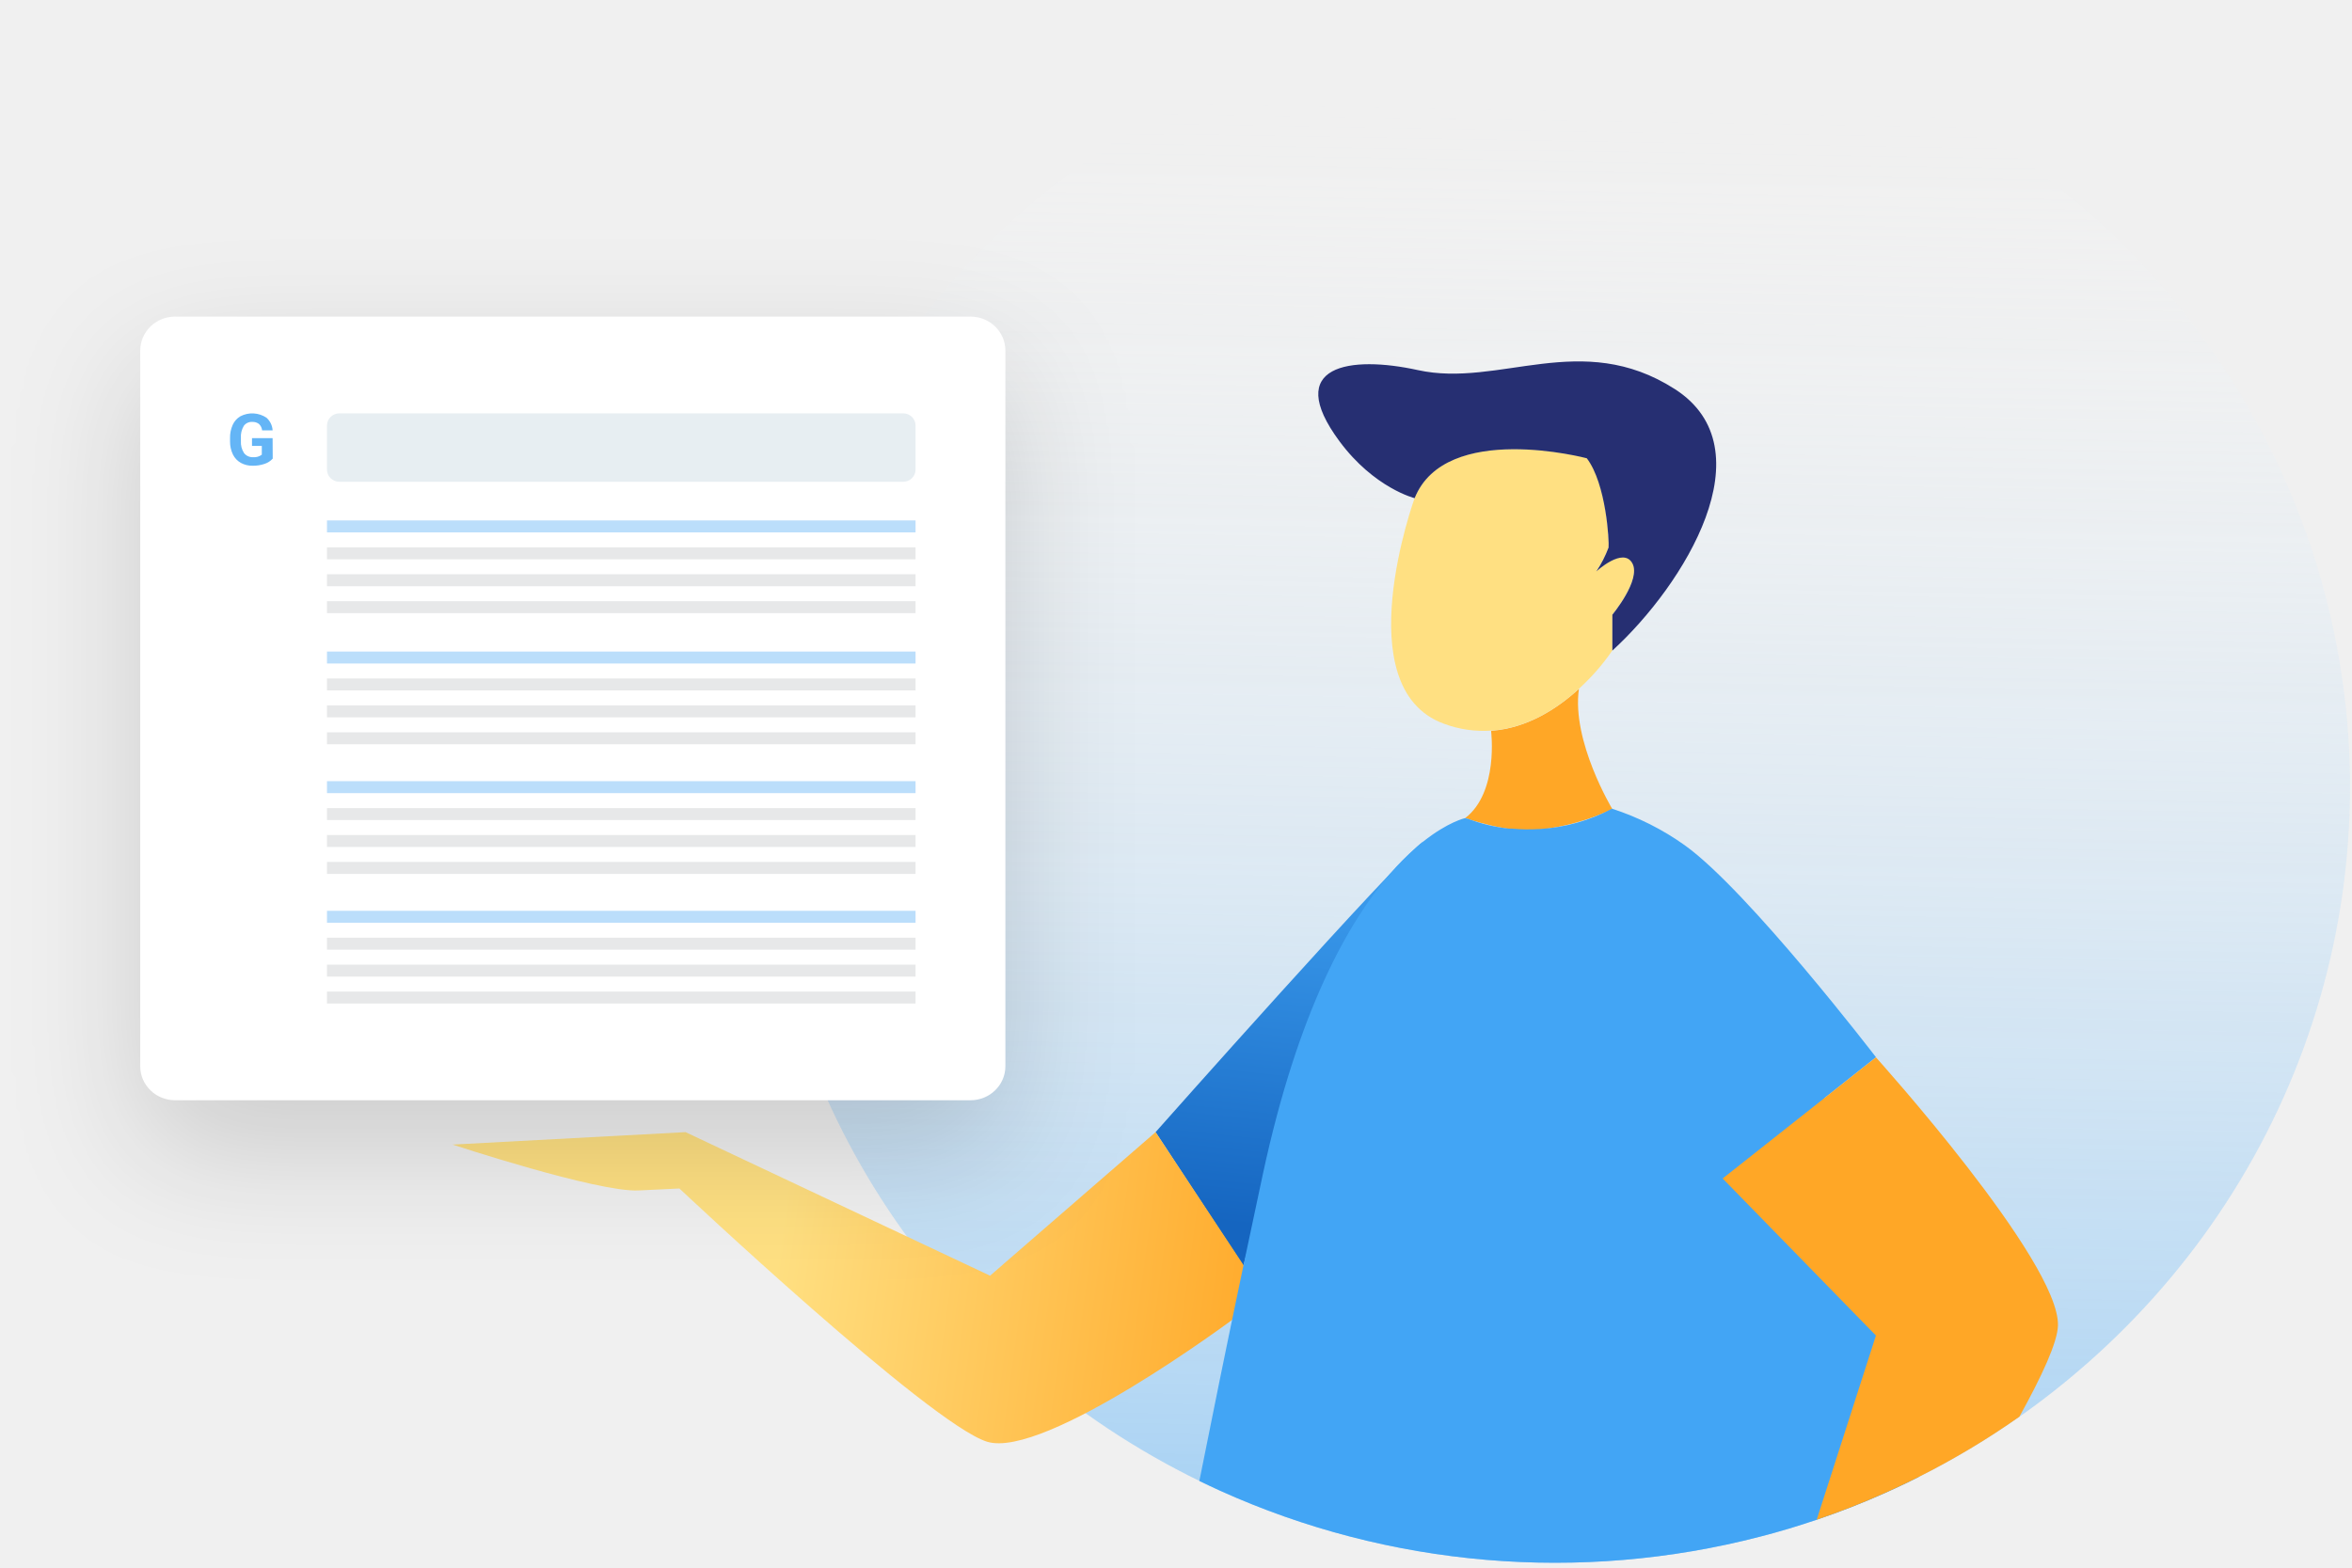
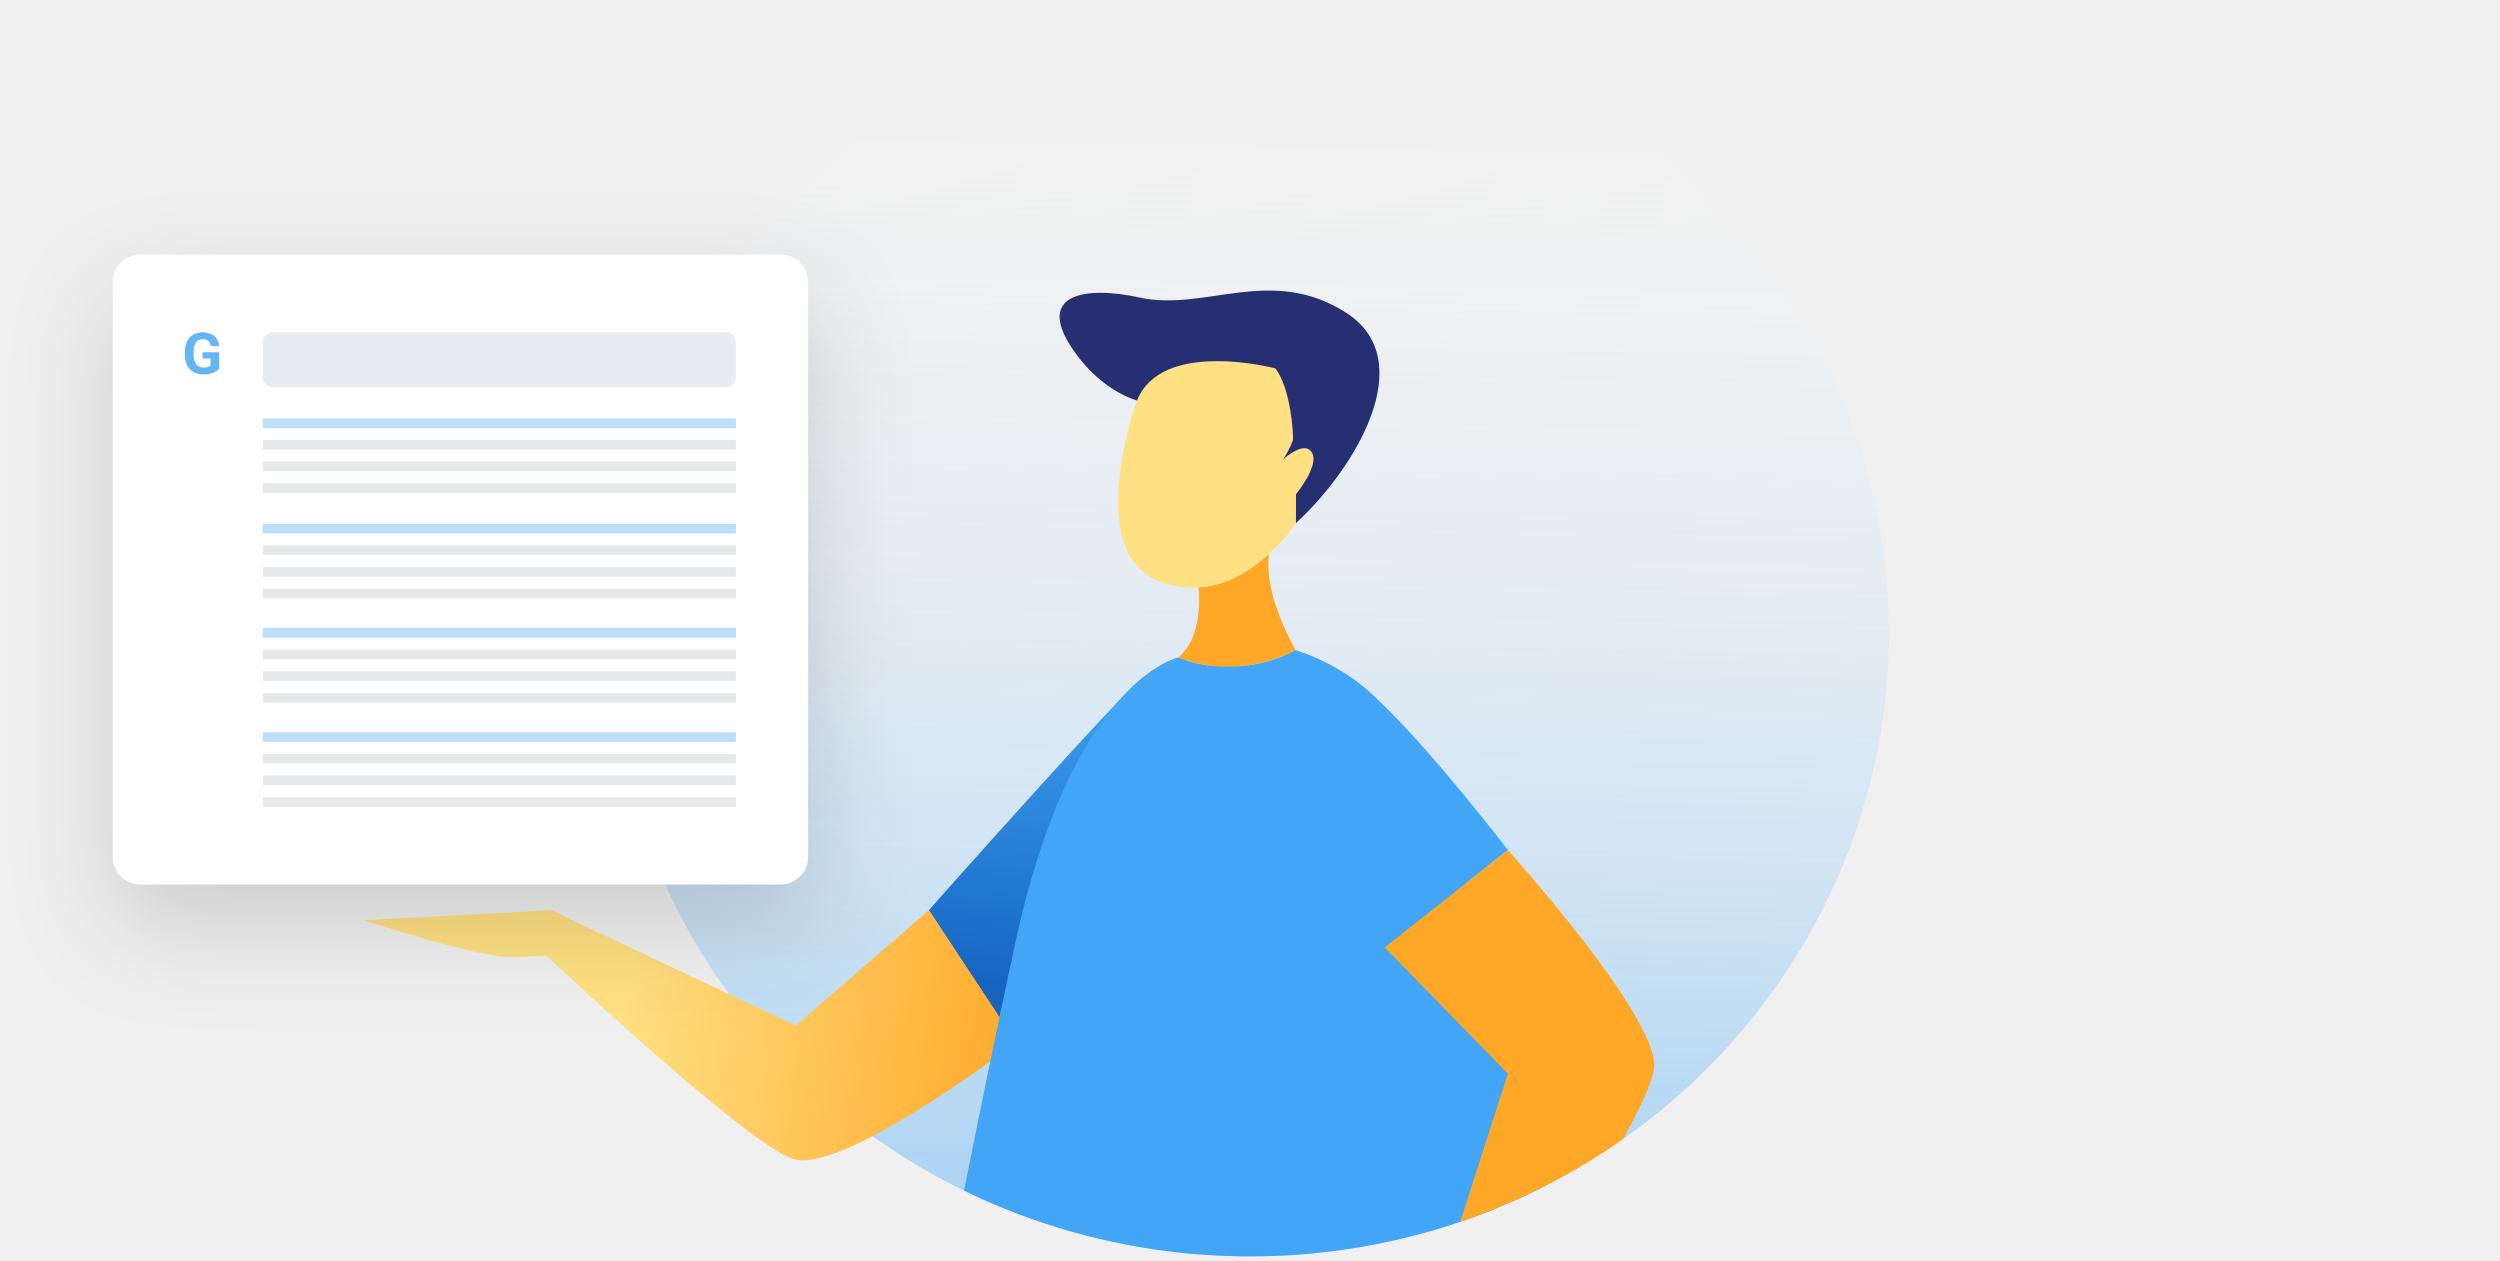
- <svg xmlns="http://www.w3.org/2000/svg" width="183" height="122" viewBox="0 0 183 122" fill="none">
-   <path d="M182.848 61.258C182.842 72.35 179.707 83.227 173.786 92.697C167.866 102.166 159.389 109.862 149.284 114.942C148.692 115.244 148.091 115.533 147.486 115.812C147.214 115.943 146.946 116.064 146.67 116.185C144.943 116.958 143.172 117.651 141.356 118.266C139.924 118.754 138.455 119.197 136.972 119.578C122.959 123.22 108.083 121.957 94.926 116.008C94.387 115.761 93.848 115.51 93.318 115.249C83.468 110.44 75.111 103.152 69.113 94.138C63.114 85.123 59.691 74.709 59.196 63.971C58.702 53.233 61.155 42.562 66.301 33.058C71.447 23.555 79.1 15.565 88.469 9.914C97.839 4.263 108.584 1.156 119.596 0.913C130.607 0.671 141.485 3.302 151.106 8.535C160.727 13.768 168.742 21.413 174.322 30.68C179.902 39.947 182.846 50.5 182.848 61.248V61.258Z" fill="url(#paint0_linear)" />
-   <path d="M96.743 98.518L89.912 88.104C89.912 88.104 108.836 66.755 110.73 65.494C110.73 65.494 101.184 81.121 96.743 98.518Z" fill="url(#paint1_linear)" />
-   <path d="M89.912 88.104L77.032 99.277L53.338 88.104L35.211 89.073C35.211 89.073 46.502 92.797 49.679 92.643L52.861 92.49C52.861 92.49 72.319 110.799 76.794 112.195C81.268 113.592 95.966 102.643 95.966 102.643L96.82 98.551L89.912 88.104Z" fill="url(#paint2_linear)" />
-   <path d="M125.451 62.966C123.661 63.812 121.737 64.353 119.76 64.567C117.475 64.903 114.002 63.664 114.002 63.664C116.626 61.649 116.016 56.896 116.016 56.896L116.073 56.868C118.873 56.658 121.215 55.108 122.851 53.609C122.26 57.678 125.451 62.966 125.451 62.966Z" fill="url(#paint3_linear)" />
-   <path d="M125.451 47.827V50.62C124.706 51.706 123.835 52.704 122.856 53.595C121.22 55.099 118.878 56.649 116.078 56.854C114.806 56.949 113.528 56.766 112.338 56.319C104.705 53.525 110.072 38.745 110.072 38.745C112.495 32.73 123.467 35.64 123.467 35.64C124.936 37.348 125.218 42.12 125.16 42.586C124.916 43.24 124.596 43.864 124.206 44.448C124.206 44.448 126.291 42.53 127.006 43.805C127.722 45.081 125.451 47.827 125.451 47.827Z" fill="url(#paint4_linear)" />
-   <path d="M125.451 50.63V47.837C125.451 47.837 127.717 45.113 127.002 43.828C126.286 42.544 124.202 44.471 124.202 44.471C124.591 43.888 124.911 43.263 125.156 42.609C125.213 42.143 124.974 37.642 123.462 35.663C123.462 35.663 112.49 32.754 110.067 38.768C110.067 38.768 106.928 37.991 104.223 34.346C99.801 28.382 105.082 27.652 110.315 28.801C116.664 30.198 123.028 25.617 130.303 30.273C137.578 34.928 131.056 45.509 125.451 50.63Z" fill="#262F72" />
+ <svg xmlns="http://www.w3.org/2000/svg" width="242" height="122" fill="none">
+   <path d="M182.848 61.258c-.006 11.092-3.141 21.97-9.062 31.439-5.92 9.469-14.397 17.165-24.502 22.245-.592.302-1.193.591-1.798.87a60.49 60.49 0 01-6.13 2.454 59.616 59.616 0 01-4.384 1.312c-14.013 3.642-28.889 2.379-42.046-3.57a63.026 63.026 0 01-1.608-.759c-9.85-4.809-18.207-12.097-24.205-21.111-6-9.015-9.422-19.43-9.917-30.167-.494-10.738 1.959-21.41 7.105-30.913 5.146-9.503 12.8-17.493 22.168-23.144 9.37-5.651 20.115-8.758 31.127-9 11.011-.243 21.889 2.388 31.51 7.62 9.621 5.234 17.636 12.879 23.216 22.146 5.58 9.267 8.524 19.82 8.526 30.568v.01z" fill="url(#paint0_linear)" />
+   <path d="M96.743 98.518l-6.83-10.414s18.923-21.349 20.817-22.61c0 0-9.546 15.627-13.987 33.024z" fill="url(#paint1_linear)" />
+   <path d="M89.912 88.104l-12.88 11.173-23.694-11.173-18.127.969s11.291 3.724 14.468 3.57l3.182-.153s19.458 18.309 23.933 19.705c4.474 1.397 19.172-9.552 19.172-9.552l.854-4.092-6.908-10.447z" fill="url(#paint2_linear)" />
+   <path d="M125.451 62.966a17.812 17.812 0 01-5.691 1.601c-2.285.336-5.758-.903-5.758-.903 2.624-2.015 2.014-6.768 2.014-6.768l.057-.028c2.8-.21 5.142-1.76 6.778-3.259-.591 4.069 2.6 9.357 2.6 9.357z" fill="url(#paint3_linear)" />
+   <path d="M125.451 47.827v2.794a17.166 17.166 0 01-2.595 2.974c-1.636 1.504-3.978 3.054-6.778 3.259a8.78 8.78 0 01-3.74-.535c-7.633-2.794-2.266-17.574-2.266-17.574 2.423-6.015 13.395-3.105 13.395-3.105 1.469 1.708 1.751 6.48 1.693 6.946a9.027 9.027 0 01-.954 1.862s2.085-1.918 2.8-.643c.716 1.276-1.555 4.022-1.555 4.022z" fill="url(#paint4_linear)" />
+   <path d="M125.451 50.63v-2.793s2.266-2.724 1.551-4.009c-.716-1.284-2.8.643-2.8.643a9.127 9.127 0 00.954-1.862c.057-.466-.182-4.967-1.694-6.946 0 0-10.972-2.91-13.395 3.105 0 0-3.139-.777-5.844-4.422-4.422-5.964.859-6.694 6.092-5.545 6.349 1.397 12.713-3.184 19.988 1.472 7.275 4.655.753 15.236-4.852 20.357z" fill="#262F72" />
  <g filter="url(#filter0_d)">
-     <path d="M75.515 24.64H13.62C12.124 24.64 10.911 25.823 10.911 27.284V82.979C10.911 84.439 12.124 85.623 13.62 85.623H75.515C77.012 85.623 78.225 84.439 78.225 82.979V27.284C78.225 25.823 77.012 24.64 75.515 24.64Z" fill="white" />
+     <path d="M75.515 24.64H13.62c-1.496 0-2.71 1.183-2.71 2.644v55.695c0 1.46 1.214 2.644 2.71 2.644h61.895c1.497 0 2.71-1.184 2.71-2.644V27.284c0-1.46-1.213-2.644-2.71-2.644z" fill="#fff" />
  </g>
-   <path d="M21.219 35.691C21.047 35.881 20.827 36.022 20.58 36.101C20.286 36.2 19.976 36.249 19.664 36.245C19.341 36.252 19.021 36.175 18.739 36.022C18.471 35.87 18.256 35.643 18.123 35.37C17.972 35.056 17.895 34.712 17.899 34.364V34.094C17.89 33.741 17.96 33.39 18.104 33.066C18.228 32.79 18.434 32.558 18.696 32.4C19.012 32.233 19.37 32.154 19.73 32.173C20.089 32.192 20.436 32.307 20.733 32.507C21.017 32.761 21.189 33.114 21.21 33.489H20.394C20.376 33.299 20.288 33.123 20.146 32.991C19.996 32.879 19.81 32.823 19.621 32.833C19.494 32.826 19.367 32.851 19.253 32.906C19.138 32.96 19.04 33.042 18.968 33.145C18.8 33.427 18.722 33.751 18.744 34.076V34.327C18.723 34.655 18.808 34.98 18.987 35.258C19.069 35.364 19.177 35.449 19.301 35.505C19.425 35.561 19.561 35.587 19.698 35.579C19.939 35.6 20.18 35.53 20.37 35.384V34.7H19.607V34.099H21.21L21.219 35.691Z" fill="#64B5F6" />
-   <path d="M70.268 32.167H26.41C25.875 32.167 25.441 32.59 25.441 33.112V36.548C25.441 37.07 25.875 37.493 26.41 37.493H70.268C70.803 37.493 71.236 37.07 71.236 36.548V33.112C71.236 32.59 70.803 32.167 70.268 32.167Z" fill="#E7EEF2" />
-   <path d="M71.236 40.5H25.441V41.431H71.236V40.5Z" fill="#BBDEFB" />
-   <path d="M71.236 42.595H25.441V43.526H71.236V42.595Z" fill="#E7E8E9" />
-   <path d="M71.236 44.69H25.441V45.621H71.236V44.69Z" fill="#E7E8E9" />
-   <path d="M71.236 46.785H25.441V47.716H71.236V46.785Z" fill="#E7E8E9" />
-   <path d="M71.236 50.704H25.441V51.635H71.236V50.704Z" fill="#BBDEFB" />
-   <path d="M71.236 52.799H25.441V53.73H71.236V52.799Z" fill="#E7E8E9" />
-   <path d="M71.236 54.894H25.441V55.825H71.236V54.894Z" fill="#E7E8E9" />
-   <path d="M71.236 56.989H25.441V57.92H71.236V56.989Z" fill="#E7E8E9" />
-   <path d="M71.236 60.792H25.441V61.723H71.236V60.792Z" fill="#BBDEFB" />
-   <path d="M71.236 62.887H25.441V63.818H71.236V62.887Z" fill="#E7E8E9" />
-   <path d="M71.236 64.982H25.441V65.913H71.236V64.982Z" fill="#E7E8E9" />
-   <path d="M71.236 67.077H25.441V68.008H71.236V67.077Z" fill="#E7E8E9" />
-   <path d="M71.236 70.88H25.441V71.811H71.236V70.88Z" fill="#BBDEFB" />
-   <path d="M71.236 72.975H25.441V73.906H71.236V72.975Z" fill="#E7E8E9" />
-   <path d="M71.236 75.07H25.441V76.001H71.236V75.07Z" fill="#E7E8E9" />
-   <path d="M71.236 77.165H25.441V78.096H71.236V77.165Z" fill="#E7E8E9" />
-   <path d="M141.952 85.456C145.215 94.934 147.633 105.906 149.284 114.942C148.692 115.244 148.091 115.533 147.486 115.812C147.214 115.943 146.947 116.064 146.67 116.185C144.943 116.958 143.172 117.651 141.356 118.266C139.925 118.755 138.455 119.197 136.972 119.578C122.96 123.22 108.083 121.957 94.926 116.008C94.387 115.761 93.848 115.51 93.318 115.249C94.272 110.468 95.408 104.849 96.739 98.523C97.222 96.229 97.729 93.843 98.26 91.363C100.994 78.659 104.915 71.741 108.154 67.994L108.188 67.957C108.803 67.244 109.469 66.575 110.182 65.955C110.201 65.932 110.224 65.912 110.248 65.894C110.41 65.755 110.573 65.624 110.725 65.499C112.676 63.948 114.003 63.664 114.003 63.664L114.122 63.706H114.189C115.225 64.105 116.311 64.367 117.418 64.484H117.604H117.633C118.34 64.55 119.051 64.561 119.76 64.516H119.803C121.772 64.394 123.69 63.854 125.423 62.934C127.455 63.59 129.369 64.552 131.095 65.787C136.027 69.321 145.964 82.276 145.964 82.276L141.952 85.456Z" fill="url(#paint5_linear)" />
-   <path d="M160.122 103.145C160.093 104.44 158.886 107.065 157.121 110.249C154.631 112.003 152.01 113.571 149.279 114.942C148.687 115.244 148.086 115.533 147.481 115.812C147.209 115.943 146.941 116.064 146.665 116.185C144.938 116.958 143.167 117.651 141.351 118.266L145.959 103.932L134.033 91.712L141.947 85.456L145.959 82.285C145.959 82.285 160.246 98.141 160.122 103.145Z" fill="url(#paint6_linear)" />
+   <path d="M21.22 35.691c-.172.19-.393.331-.64.41a2.74 2.74 0 01-.916.144 1.853 1.853 0 01-.925-.223 1.513 1.513 0 01-.616-.652 2.252 2.252 0 01-.224-1.006v-.27a2.392 2.392 0 01.205-1.028c.124-.276.33-.508.592-.666a1.99 1.99 0 012.037.107c.284.254.456.607.477.982h-.816a.784.784 0 00-.248-.498.805.805 0 00-.525-.158.76.76 0 00-.653.312 1.616 1.616 0 00-.224.93v.252c-.021.328.064.653.243.931a.852.852 0 00.71.321.97.97 0 00.673-.195V34.7h-.763v-.601h1.603l.01 1.592z" fill="#64B5F6" />
+   <path d="M70.268 32.167H26.41a.957.957 0 00-.969.945v3.436c0 .522.434.945.969.945h43.858a.957.957 0 00.968-.945v-3.436a.957.957 0 00-.968-.945z" fill="#E7EEF2" />
+   <path d="M71.236 40.5H25.441v.931h45.795V40.5z" fill="#BBDEFB" />
+   <path d="M71.236 42.595H25.441v.93h45.795v-.93zM71.236 44.69H25.441v.93h45.795v-.93zM71.236 46.785H25.441v.93h45.795v-.93z" fill="#E7E8E9" />
+   <path d="M71.236 50.704H25.441v.931h45.795v-.93z" fill="#BBDEFB" />
+   <path d="M71.236 52.8H25.441v.93h45.795v-.93zM71.236 54.894H25.441v.931h45.795v-.931zM71.236 56.989H25.441v.93h45.795v-.93z" fill="#E7E8E9" />
+   <path d="M71.236 60.792H25.441v.931h45.795v-.93z" fill="#BBDEFB" />
+   <path d="M71.236 62.887H25.441v.931h45.795v-.931zM71.236 64.982H25.441v.931h45.795v-.931zM71.236 67.077H25.441v.93h45.795v-.93z" fill="#E7E8E9" />
+   <path d="M71.236 70.88H25.441v.931h45.795v-.931z" fill="#BBDEFB" />
+   <path d="M71.236 72.975H25.441v.93h45.795v-.93zM71.236 75.07H25.441V76h45.795v-.93zM71.236 77.165H25.441v.93h45.795v-.93z" fill="#E7E8E9" />
+   <path d="M141.952 85.456c3.263 9.478 5.681 20.45 7.332 29.486-.592.302-1.193.591-1.798.87a60.49 60.49 0 01-6.13 2.454 58.99 58.99 0 01-4.384 1.312c-14.012 3.642-28.889 2.379-42.046-3.57a62.866 62.866 0 01-1.608-.759 1619.204 1619.204 0 014.942-23.886c2.734-12.704 6.655-19.622 9.894-23.37l.034-.036a19.831 19.831 0 011.994-2.002.388.388 0 01.066-.06c.162-.14.325-.27.477-.396 1.951-1.55 3.278-1.834 3.278-1.834l.119.041h.067a12.72 12.72 0 003.229.778h.215c.707.066 1.418.077 2.127.032h.043a13.817 13.817 0 005.62-1.582 20.647 20.647 0 015.672 2.853c4.932 3.534 14.869 16.49 14.869 16.49l-4.012 3.179z" fill="url(#paint5_linear)" />
+   <path d="M160.122 103.145c-.029 1.295-1.236 3.92-3.001 7.104a61.624 61.624 0 01-7.842 4.693c-.592.302-1.193.591-1.798.87a60.49 60.49 0 01-6.13 2.454l4.608-14.334-11.926-12.22 7.914-6.256 4.012-3.17s14.287 15.855 14.163 20.859z" fill="url(#paint6_linear)" />
  <defs>
-     <filter id="filter0_d" x="0.911" y="18.64" width="87.314" height="80.984" filterUnits="userSpaceOnUse" color-interpolation-filters="sRGB">
-       <feFlood flood-opacity="0" result="BackgroundImageFix" />
-       <feColorMatrix in="SourceAlpha" type="matrix" values="0 0 0 0 0 0 0 0 0 0 0 0 0 0 0 0 0 0 127 0" />
-       <feOffset dy="4" />
-       <feGaussianBlur stdDeviation="5" />
-       <feColorMatrix type="matrix" values="0 0 0 0 0 0 0 0 0 0 0 0 0 0 0 0 0 0 0.15 0" />
-       <feBlend mode="normal" in2="BackgroundImageFix" result="effect1_dropShadow" />
-       <feBlend mode="normal" in="SourceGraphic" in2="effect1_dropShadow" result="shape" />
-     </filter>
    <linearGradient id="paint0_linear" x1="121.245" y1="7.453" x2="119.23" y2="126.433" gradientUnits="userSpaceOnUse">
-       <stop stop-color="white" stop-opacity="0" />
-       <stop offset="1" stop-color="#64B5F6" stop-opacity="0.6" />
+       <stop stop-color="#fff" stop-opacity="0" />
+       <stop offset="1" stop-color="#64B5F6" stop-opacity=".6" />
    </linearGradient>
    <linearGradient id="paint1_linear" x1="101.824" y1="63.278" x2="98.415" y2="95.533" gradientUnits="userSpaceOnUse">
      <stop stop-color="#42A5F5" />
      <stop offset="1" stop-color="#1565C0" />
    </linearGradient>
    <linearGradient id="paint2_linear" x1="60.541" y1="97.219" x2="100.101" y2="102.592" gradientUnits="userSpaceOnUse">
      <stop stop-color="#FFE082" />
      <stop offset="1" stop-color="#FFA726" />
    </linearGradient>
    <linearGradient id="paint3_linear" x1="8898.78" y1="2327.97" x2="8901.43" y2="2118.66" gradientUnits="userSpaceOnUse">
      <stop stop-color="#FFE082" />
      <stop offset="1" stop-color="#FFA726" />
    </linearGradient>
    <linearGradient id="paint4_linear" x1="14160.6" y1="3728.4" x2="14909.9" y2="3728.4" gradientUnits="userSpaceOnUse">
      <stop stop-color="#FFE082" />
      <stop offset="1" stop-color="#FFA726" />
    </linearGradient>
    <linearGradient id="paint5_linear" x1="40576.6" y1="13813.8" x2="45975.7" y2="19174.5" gradientUnits="userSpaceOnUse">
      <stop stop-color="#42A5F5" />
      <stop offset="1" stop-color="#1565C0" />
    </linearGradient>
    <linearGradient id="paint6_linear" x1="21739.8" y1="11218.5" x2="21382.1" y2="8911.55" gradientUnits="userSpaceOnUse">
      <stop stop-color="#FFE082" />
      <stop offset="1" stop-color="#FFA726" />
    </linearGradient>
+     <filter id="filter0_d" x=".911" y="18.64" width="87.314" height="80.984" filterUnits="userSpaceOnUse" color-interpolation-filters="sRGB">
+       <feFlood flood-opacity="0" result="BackgroundImageFix" />
+       <feColorMatrix in="SourceAlpha" values="0 0 0 0 0 0 0 0 0 0 0 0 0 0 0 0 0 0 127 0" />
+       <feOffset dy="4" />
+       <feGaussianBlur stdDeviation="5" />
+       <feColorMatrix values="0 0 0 0 0 0 0 0 0 0 0 0 0 0 0 0 0 0 0.15 0" />
+       <feBlend in2="BackgroundImageFix" result="effect1_dropShadow" />
+       <feBlend in="SourceGraphic" in2="effect1_dropShadow" result="shape" />
+     </filter>
  </defs>
</svg>
